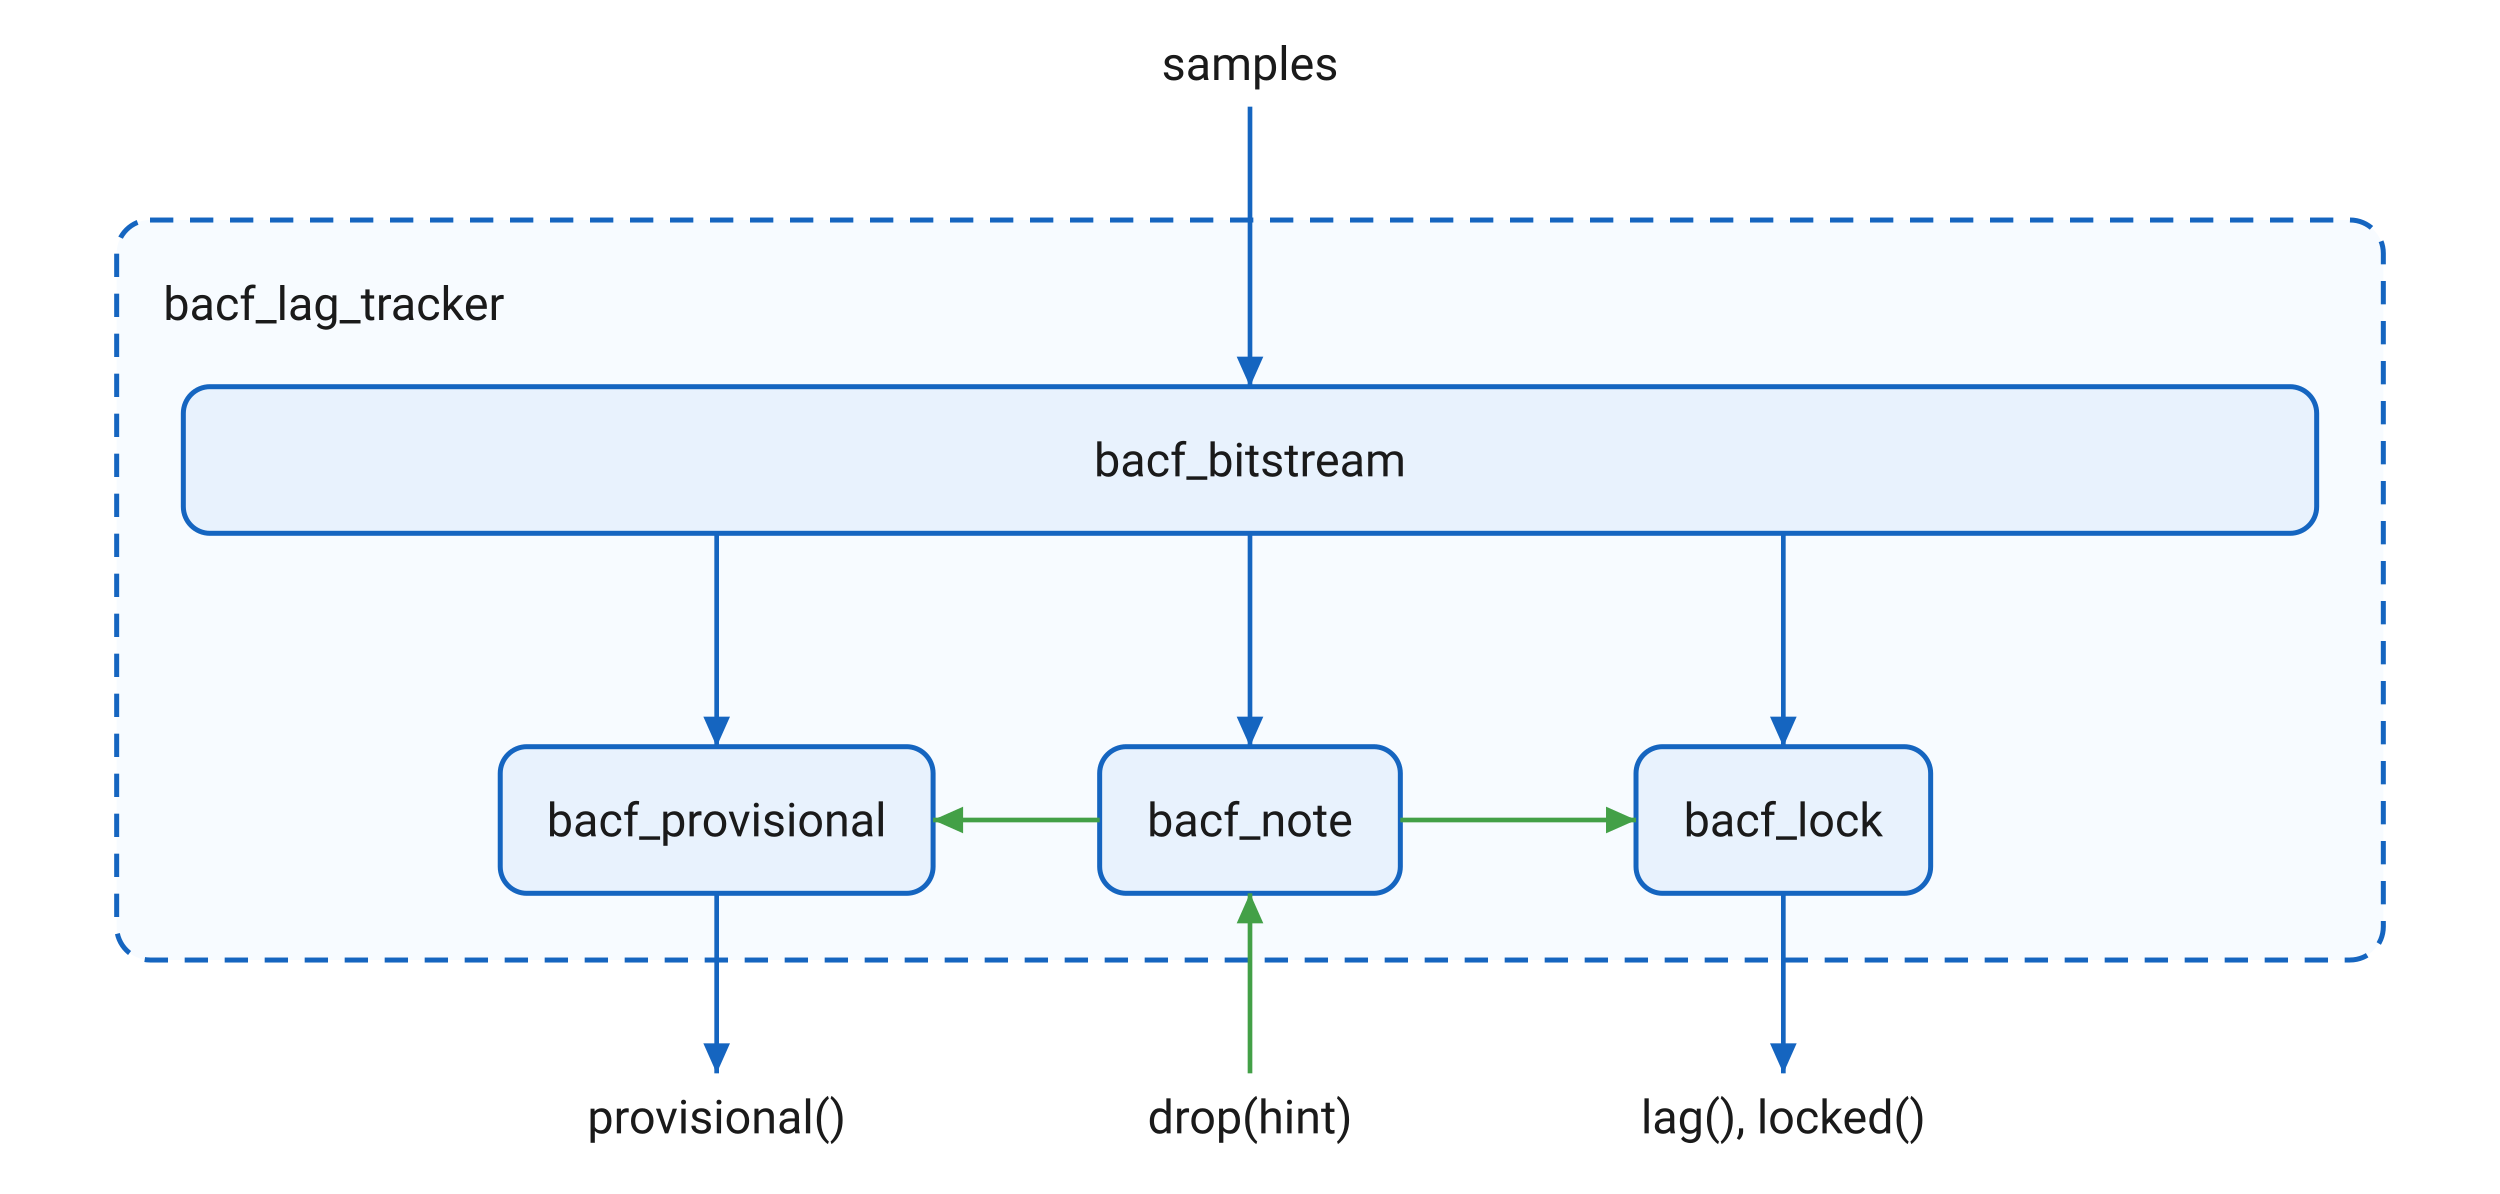
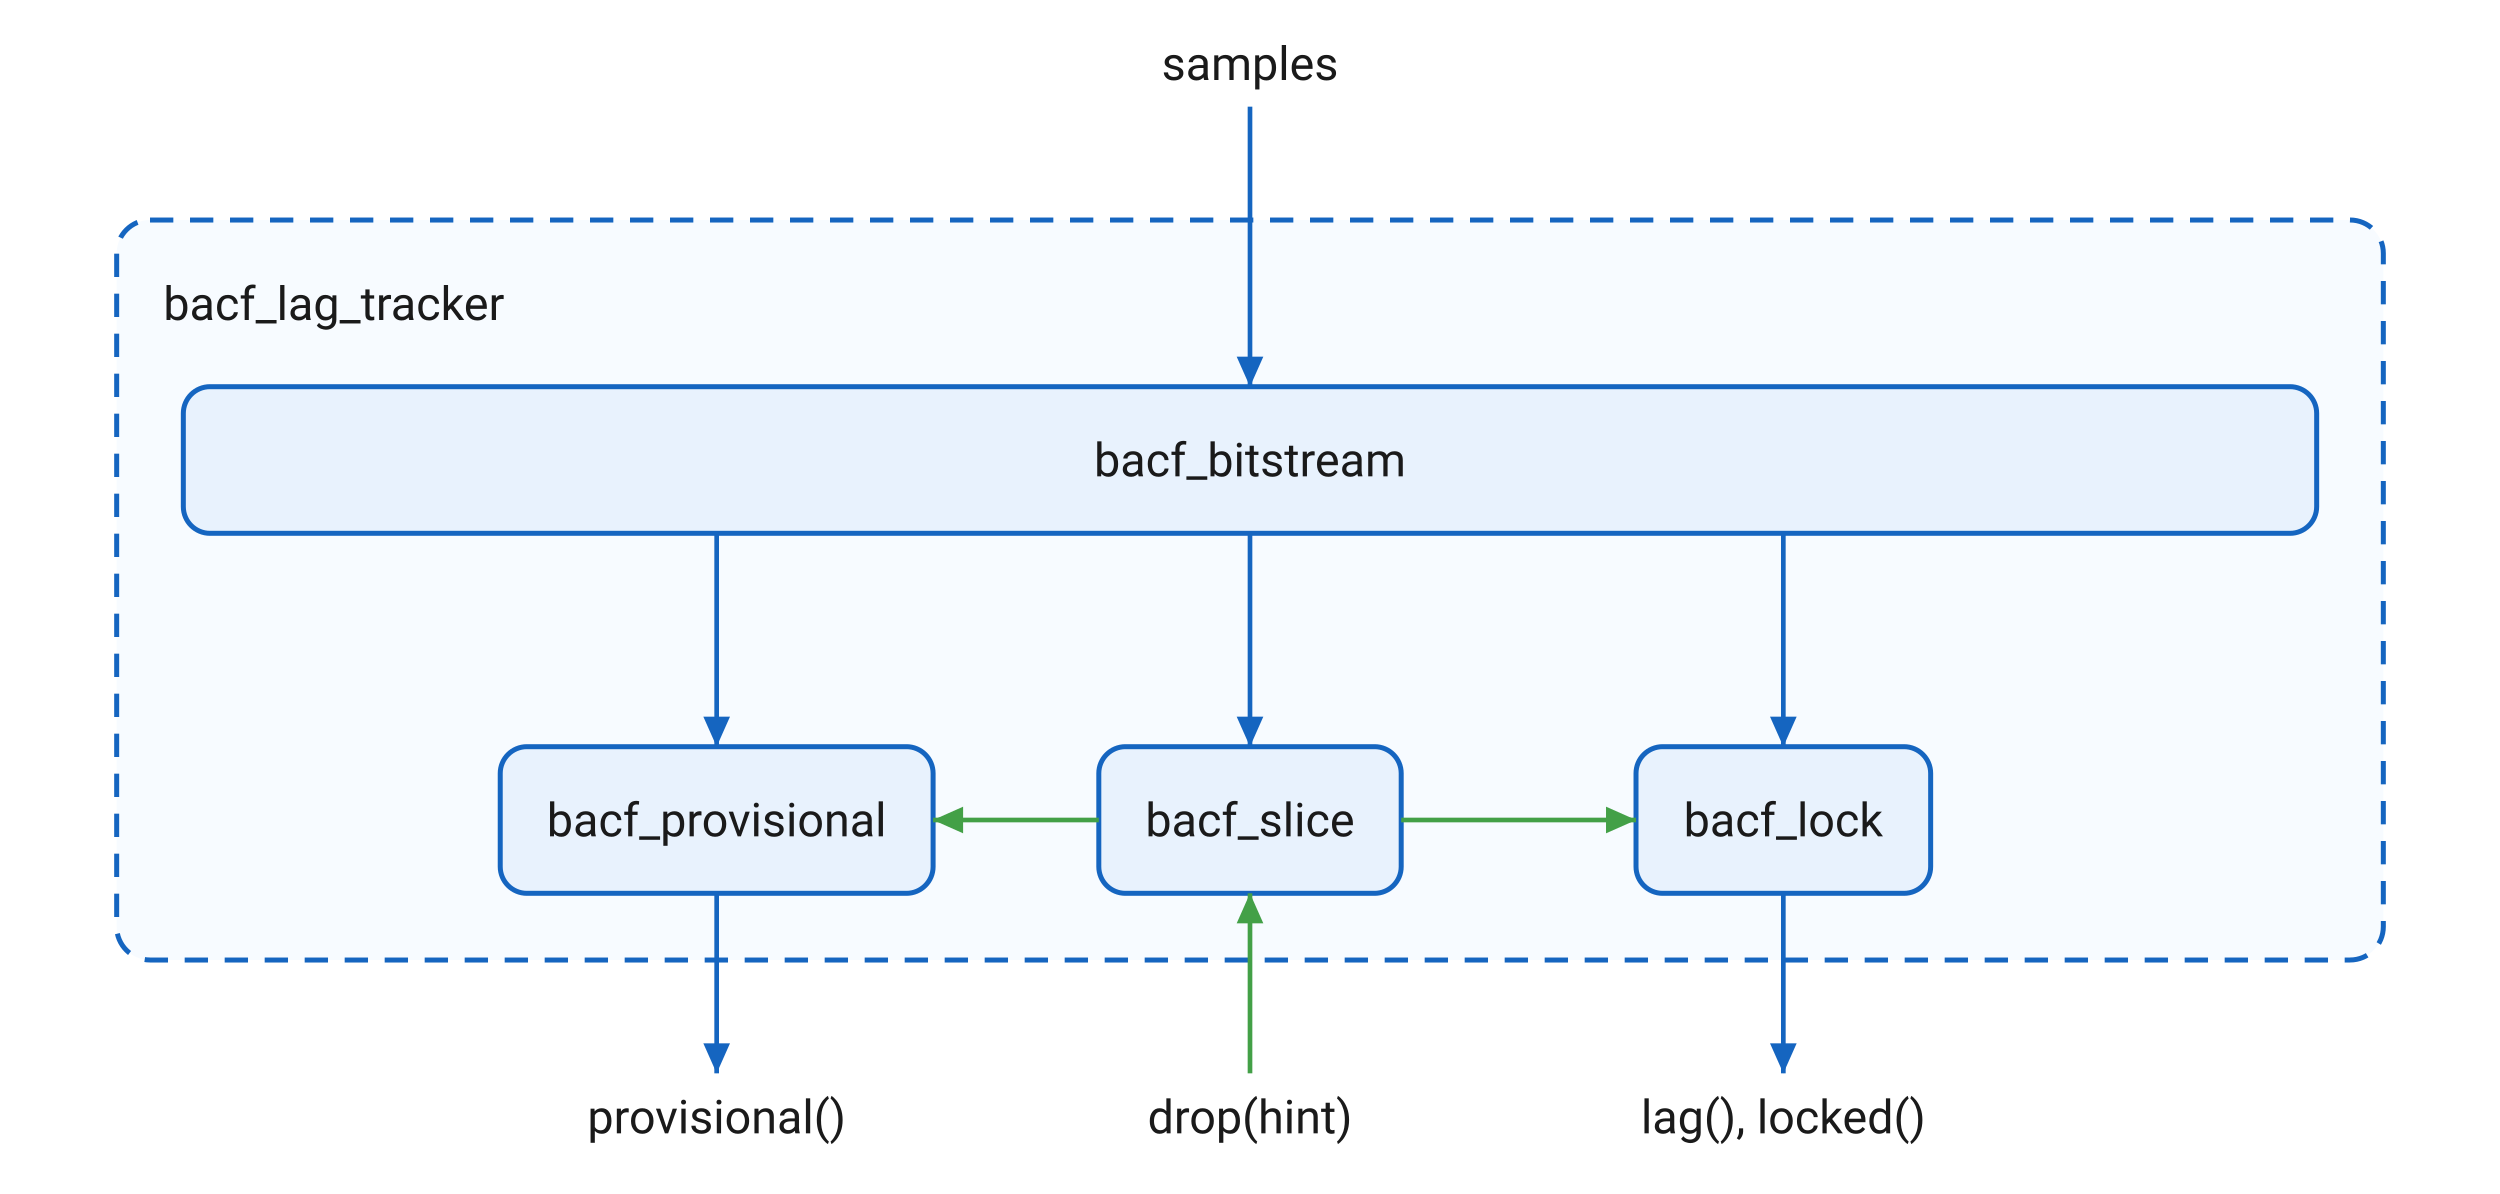
<svg xmlns="http://www.w3.org/2000/svg" width="750" height="358" viewBox="0 0 750 358" font-family="-apple-system, BlinkMacSystemFont, &quot;Segoe UI&quot;, Roboto, Helvetica, Arial, sans-serif, &quot;Apple Color Emoji&quot;, &quot;Segoe UI Emoji&quot;, &quot;Segoe UI Symbol&quot;" font-size="14">
  <rect x="35" y="66" width="680" height="222" rx="10" fill="#f7fbff" stroke="#1565c0" stroke-width="1.5" stroke-dasharray="7,5" />
  <text x="375" y="96" text-anchor="middle" fill="#1a1a1a"> </text>
  <rect x="55" y="116" width="640" height="44" rx="8" fill="#e8f2fd" stroke="#1565c0" stroke-width="1.5" />
  <text x="375" y="142.9" text-anchor="middle" fill="#1a1a1a">bacf_bitstream</text>
  <rect x="150.07" y="224" width="129.859" height="44" rx="8" fill="#e8f2fd" stroke="#1565c0" stroke-width="1.5" />
  <text x="215" y="250.9" text-anchor="middle" fill="#1a1a1a">bacf_provisional</text>
-   <rect x="329.898" y="224" width="90.203" height="44" rx="8" fill="#e8f2fd" stroke="#1565c0" stroke-width="1.5" />
-   <text x="375" y="250.9" text-anchor="middle" fill="#1a1a1a">bacf_note</text>
+   <rect x="329.641" y="224" width="90.719" height="44" rx="8" fill="#e8f2fd" stroke="#1565c0" stroke-width="1.5" />
+   <text x="375" y="250.9" text-anchor="middle" fill="#1a1a1a">bacf_slice</text>
  <rect x="490.805" y="224" width="88.391" height="44" rx="8" fill="#e8f2fd" stroke="#1565c0" stroke-width="1.5" />
  <text x="535" y="250.9" text-anchor="middle" fill="#1a1a1a">bacf_lock</text>
  <line x1="375" y1="32" x2="375" y2="116" stroke="#1565c0" stroke-width="1.4" />
  <line x1="215" y1="160" x2="215" y2="224" stroke="#1565c0" stroke-width="1.4" />
  <line x1="375" y1="160" x2="375" y2="224" stroke="#1565c0" stroke-width="1.4" />
  <line x1="535" y1="160" x2="535" y2="224" stroke="#1565c0" stroke-width="1.4" />
-   <line x1="329.898" y1="246" x2="279.93" y2="246" stroke="#43a047" stroke-width="1.4" />
-   <line x1="420.102" y1="246" x2="490.805" y2="246" stroke="#43a047" stroke-width="1.4" />
+   <line x1="329.641" y1="246" x2="279.93" y2="246" stroke="#43a047" stroke-width="1.4" />
+   <line x1="420.359" y1="246" x2="490.805" y2="246" stroke="#43a047" stroke-width="1.4" />
  <line x1="215" y1="268" x2="215" y2="322" stroke="#1565c0" stroke-width="1.4" />
  <line x1="535" y1="268" x2="535" y2="322" stroke="#1565c0" stroke-width="1.4" />
  <line x1="375" y1="322" x2="375" y2="268" stroke="#43a047" stroke-width="1.4" />
  <text x="49" y="96" fill="#1a1a1a">bacf_lag_tracker</text>
  <text x="375" y="24" text-anchor="middle" fill="#1a1a1a">samples</text>
  <text x="215" y="340" text-anchor="middle" fill="#1a1a1a">provisional()</text>
  <text x="535" y="340" text-anchor="middle" fill="#1a1a1a">lag(), locked()</text>
  <text x="375" y="340" text-anchor="middle" fill="#1a1a1a">drop(hint)</text>
  <polygon points="375,116 371,107 379,107" fill="#1565c0" />
  <polygon points="215,224 211,215 219,215" fill="#1565c0" />
  <polygon points="375,224 371,215 379,215" fill="#1565c0" />
  <polygon points="535,224 531,215 539,215" fill="#1565c0" />
  <polygon points="279.93,246 288.93,242 288.93,250" fill="#43a047" />
  <polygon points="490.805,246 481.805,250 481.805,242" fill="#43a047" />
  <polygon points="215,322 211,313 219,313" fill="#1565c0" />
  <polygon points="535,322 531,313 539,313" fill="#1565c0" />
  <polygon points="375,268 379,277 371,277" fill="#43a047" />
</svg>
